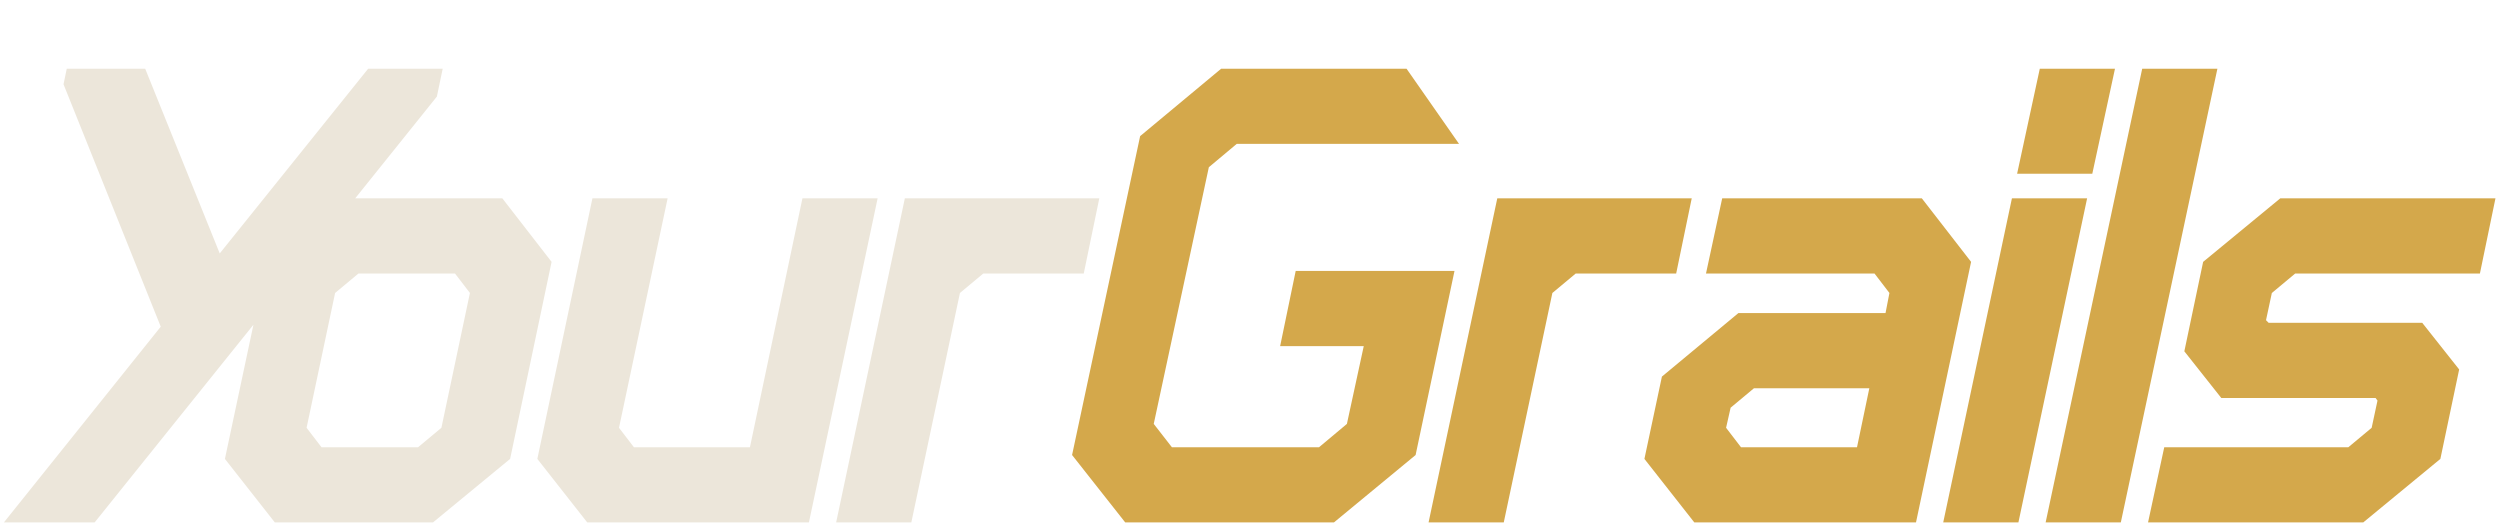
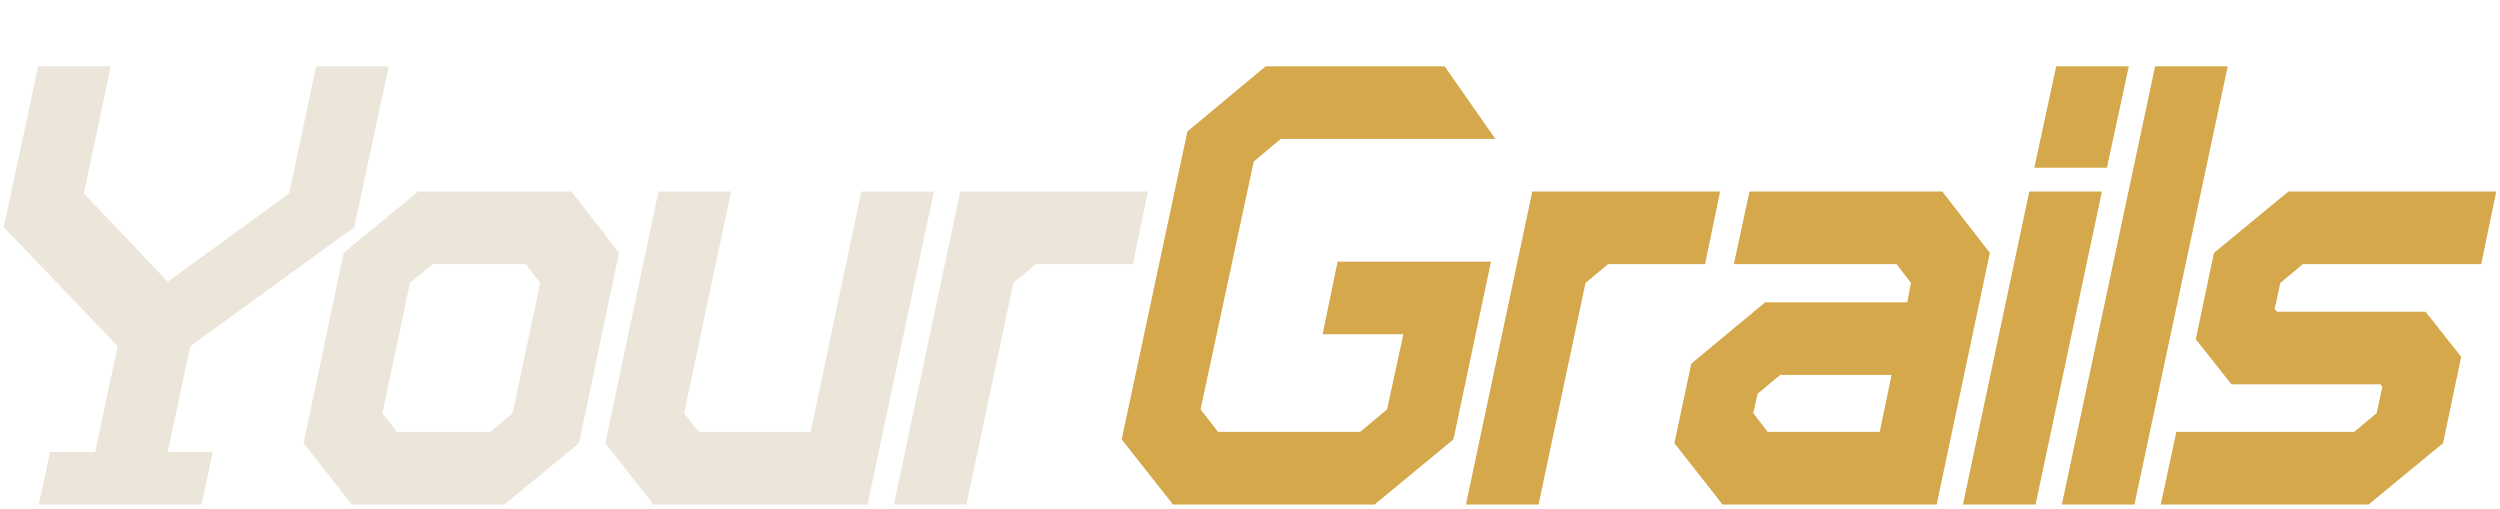
- <svg xmlns="http://www.w3.org/2000/svg" viewBox="46 -806 3857 812" role="img" aria-label="YourGrails">
-   <path fill="#ECE6DA" d="M821 -500L897 -402L833 -98L714 0L470 0L393 -98L437 -305L192 0L52 0L294 -302L144 -676L149 -700L270 -700L385 -415L614 -700L729 -700L720 -657L594 -500ZM691 -116L727 -146L771 -354L748 -384L599 -384L563 -354L519 -146L542 -116ZM1284 -500L1400 -500L1294 0L1236 0L1178 0L952 0L875 -98L960 -500L1076 -500L1001 -146L1024 -116L1203 -116ZM1742 -500L1718 -384L1563 -384L1527 -354L1452 0L1336 0L1442 -500L1540 -500L1558 -500Z" />
-   <path fill="#D4A84B" d="M2656 -500L2632 -384L2477 -384L2441 -354L2366 0L2250 0L2356 -500L2454 -500L2472 -500ZM2610 -225L2728 -323L2955 -323L2961 -354L2938 -384L2678 -384L2703 -500L3011 -500L3087 -402L3002 0L2944 0L2886 0L2660 0L2583 -98ZM2911 -116L2930 -207L2752 -207L2716 -177L2709 -146L2732 -116ZM3150 -500L3266 -500L3160 0L3044 0ZM3546 -308L3783 -308L3840 -236L3811 -98L3692 0L3360 0L3385 -116L3669 -116L3705 -146L3714 -188L3711 -192L3473 -192L3416 -264L3445 -402L3564 -500L3896 -500L3872 -384L3587 -384L3551 -354L3542 -312ZM2081 -116L2124 -152L2150 -272L2021 -272L2045 -388L2290 -388L2230 -104L2104 0L1782 0L1700 -104L1805 -596L1930 -700L2216 -700L2297 -584L1954 -584L1911 -548L1826 -152L1854 -116ZM3202 0L3351 -700L3467 -700L3318 0ZM3274 -538L3158 -538L3193 -700L3309 -700Z" />
+ <svg xmlns="http://www.w3.org/2000/svg" viewBox="88 -806 3994 812" role="img" aria-label="YourGrails">
+   <path fill="#ECE6DA" d="M756 -500L1001 -500L1077 -402L1013 -98L894 0L650 0L573 -98L637 -402ZM871 -116L907 -146L951 -354L928 -384L779 -384L743 -354L699 -146L722 -116ZM1464 -500L1580 -500L1474 0L1416 0L1358 0L1132 0L1055 -98L1140 -500L1256 -500L1181 -146L1204 -116L1383 -116ZM1922 -500L1898 -384L1743 -384L1707 -354L1632 0L1516 0L1622 -500L1720 -500L1738 -500ZM150 0L168 -84L240 -84L276 -253L94 -443L149 -700L265 -700L222 -497L356 -356L550 -497L593 -700L709 -700L654 -443L392 -253L356 -84L428 -84L410 0L338 0L222 0Z" />
+   <path fill="#D4A84B" d="M2836 -500L2812 -384L2657 -384L2621 -354L2546 0L2430 0L2536 -500L2634 -500L2652 -500ZM2790 -225L2908 -323L3135 -323L3141 -354L3118 -384L2858 -384L2883 -500L3191 -500L3267 -402L3182 0L3124 0L3066 0L2840 0L2763 -98ZM3091 -116L3110 -207L2932 -207L2896 -177L2889 -146L2912 -116ZM3330 -500L3446 -500L3340 0L3224 0ZM3726 -308L3963 -308L4020 -236L3991 -98L3872 0L3540 0L3565 -116L3849 -116L3885 -146L3894 -188L3891 -192L3653 -192L3596 -264L3625 -402L3744 -500L4076 -500L4052 -384L3767 -384L3731 -354L3722 -312ZM2261 -116L2304 -152L2330 -272L2201 -272L2225 -388L2470 -388L2410 -104L2284 0L1962 0L1880 -104L1985 -596L2110 -700L2396 -700L2477 -584L2134 -584L2091 -548L2006 -152L2034 -116ZM3382 0L3531 -700L3647 -700L3498 0ZM3454 -538L3338 -538L3373 -700L3489 -700Z" />
</svg>
